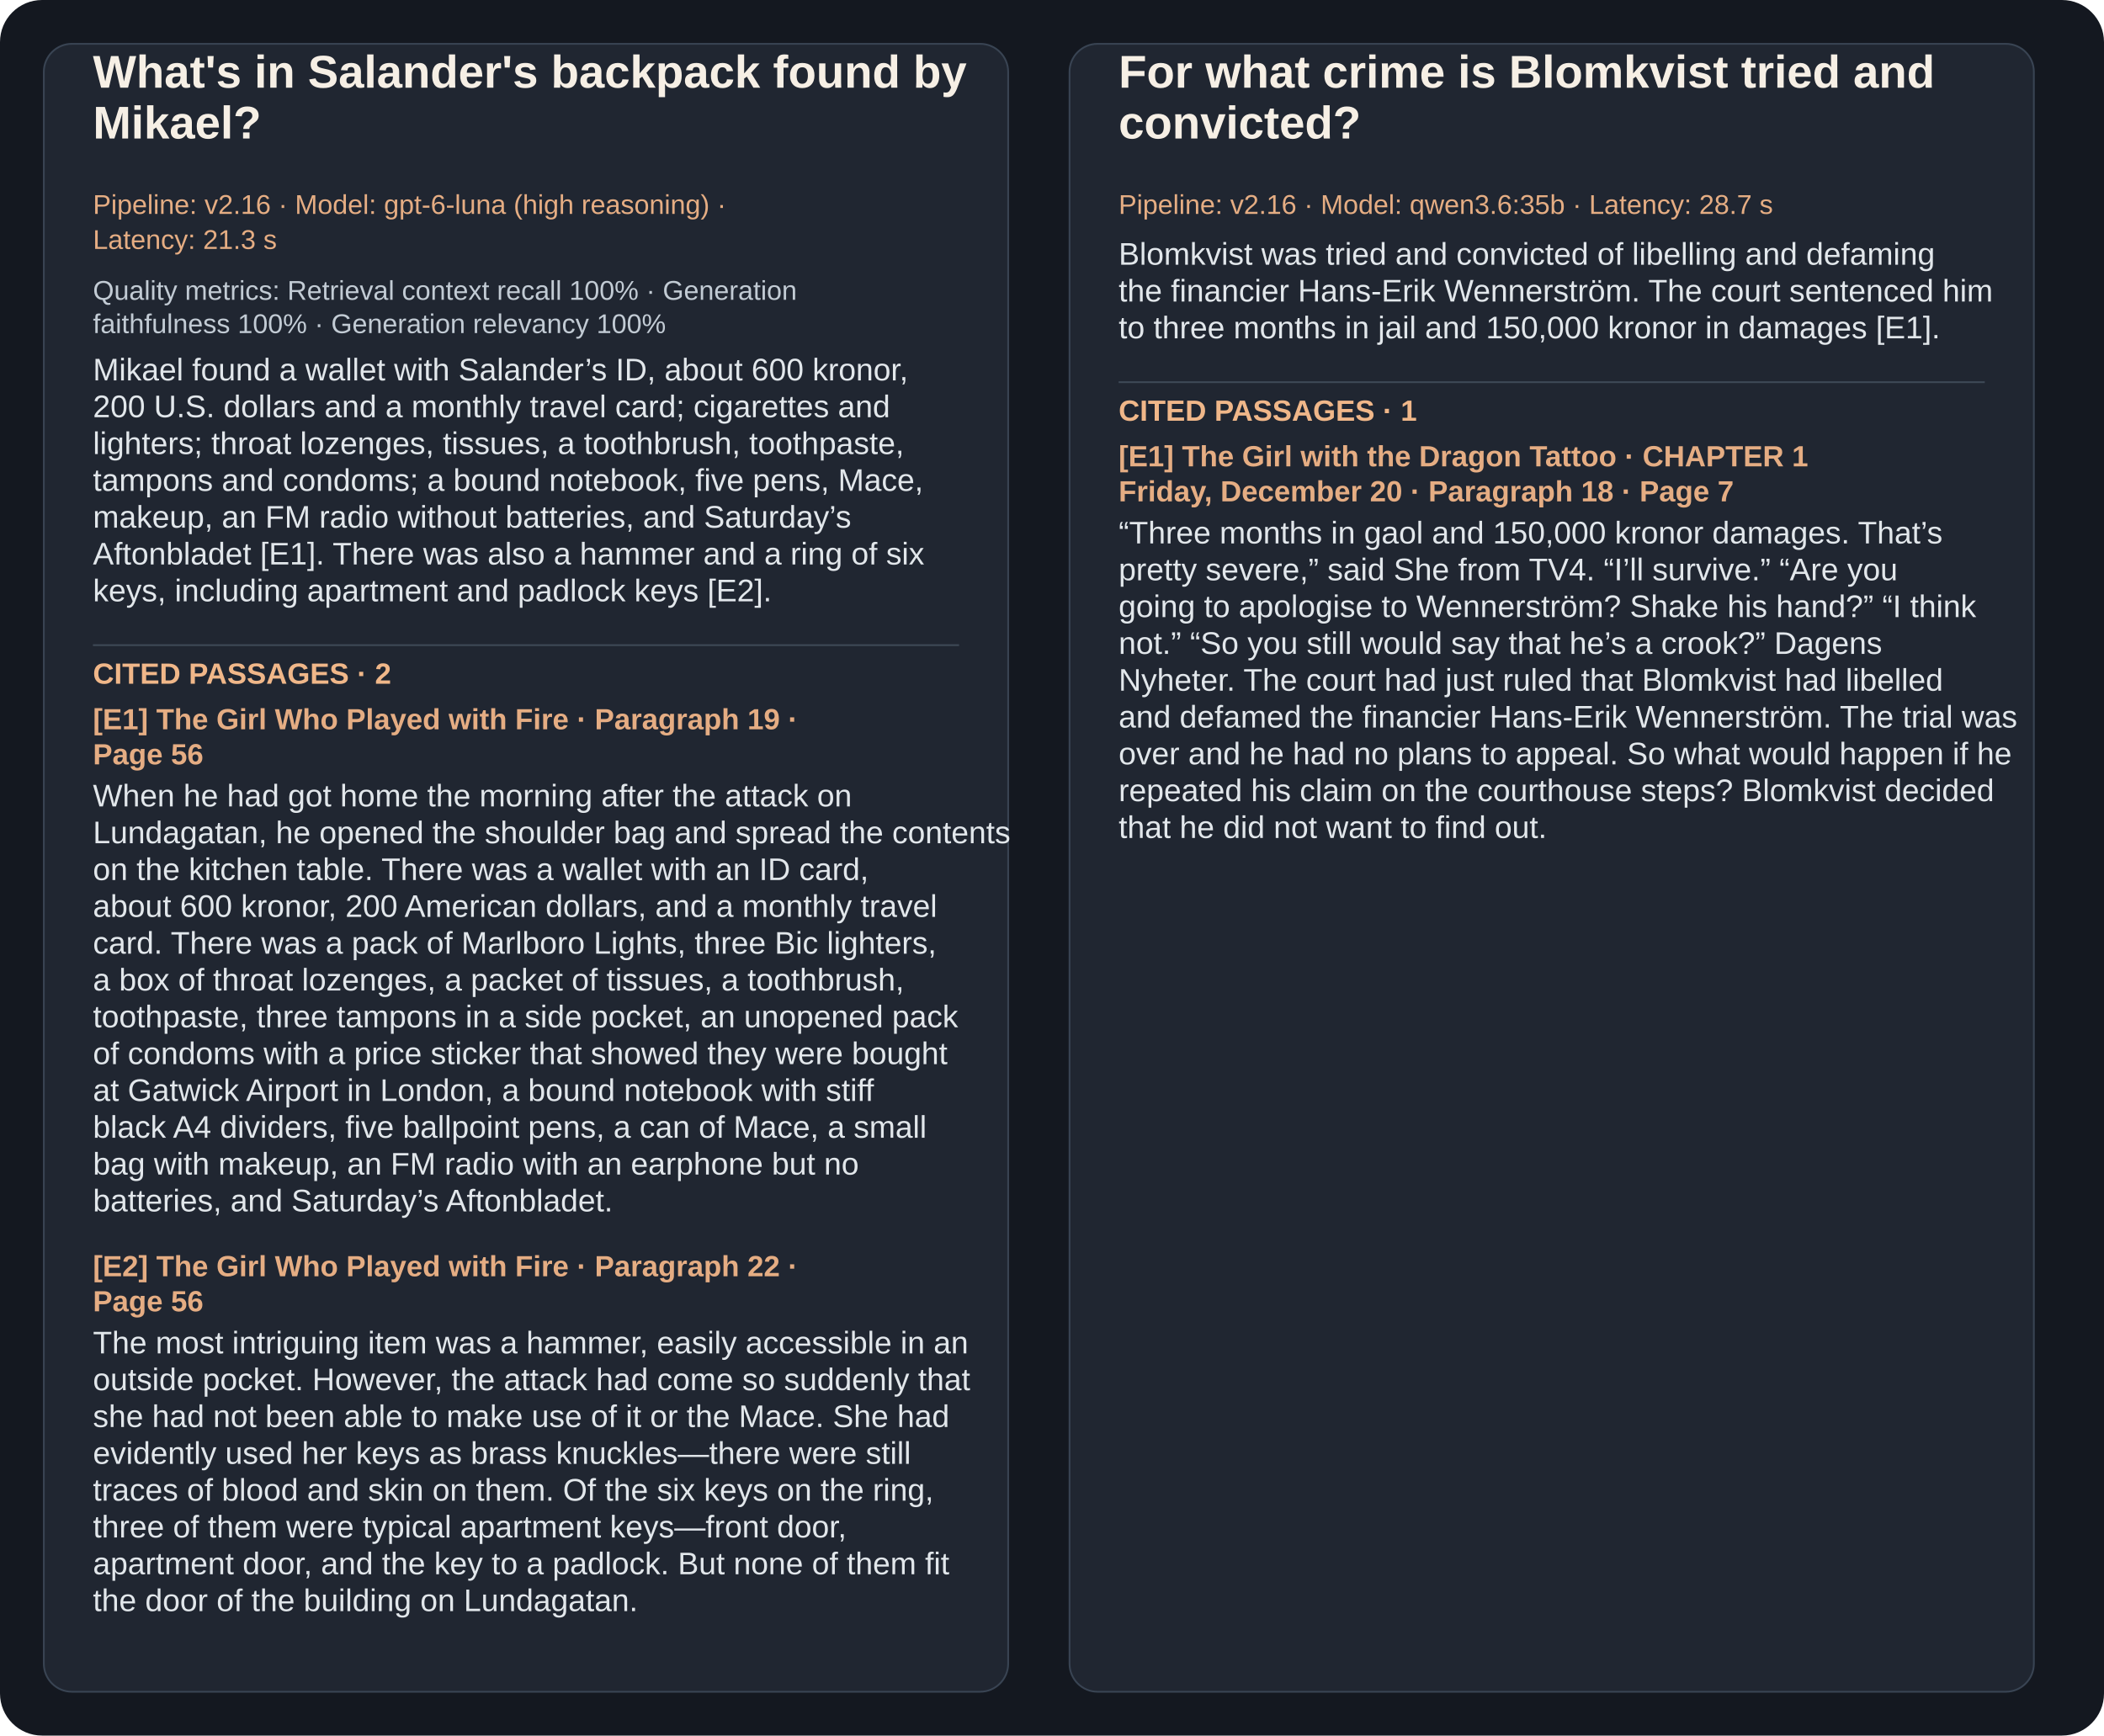
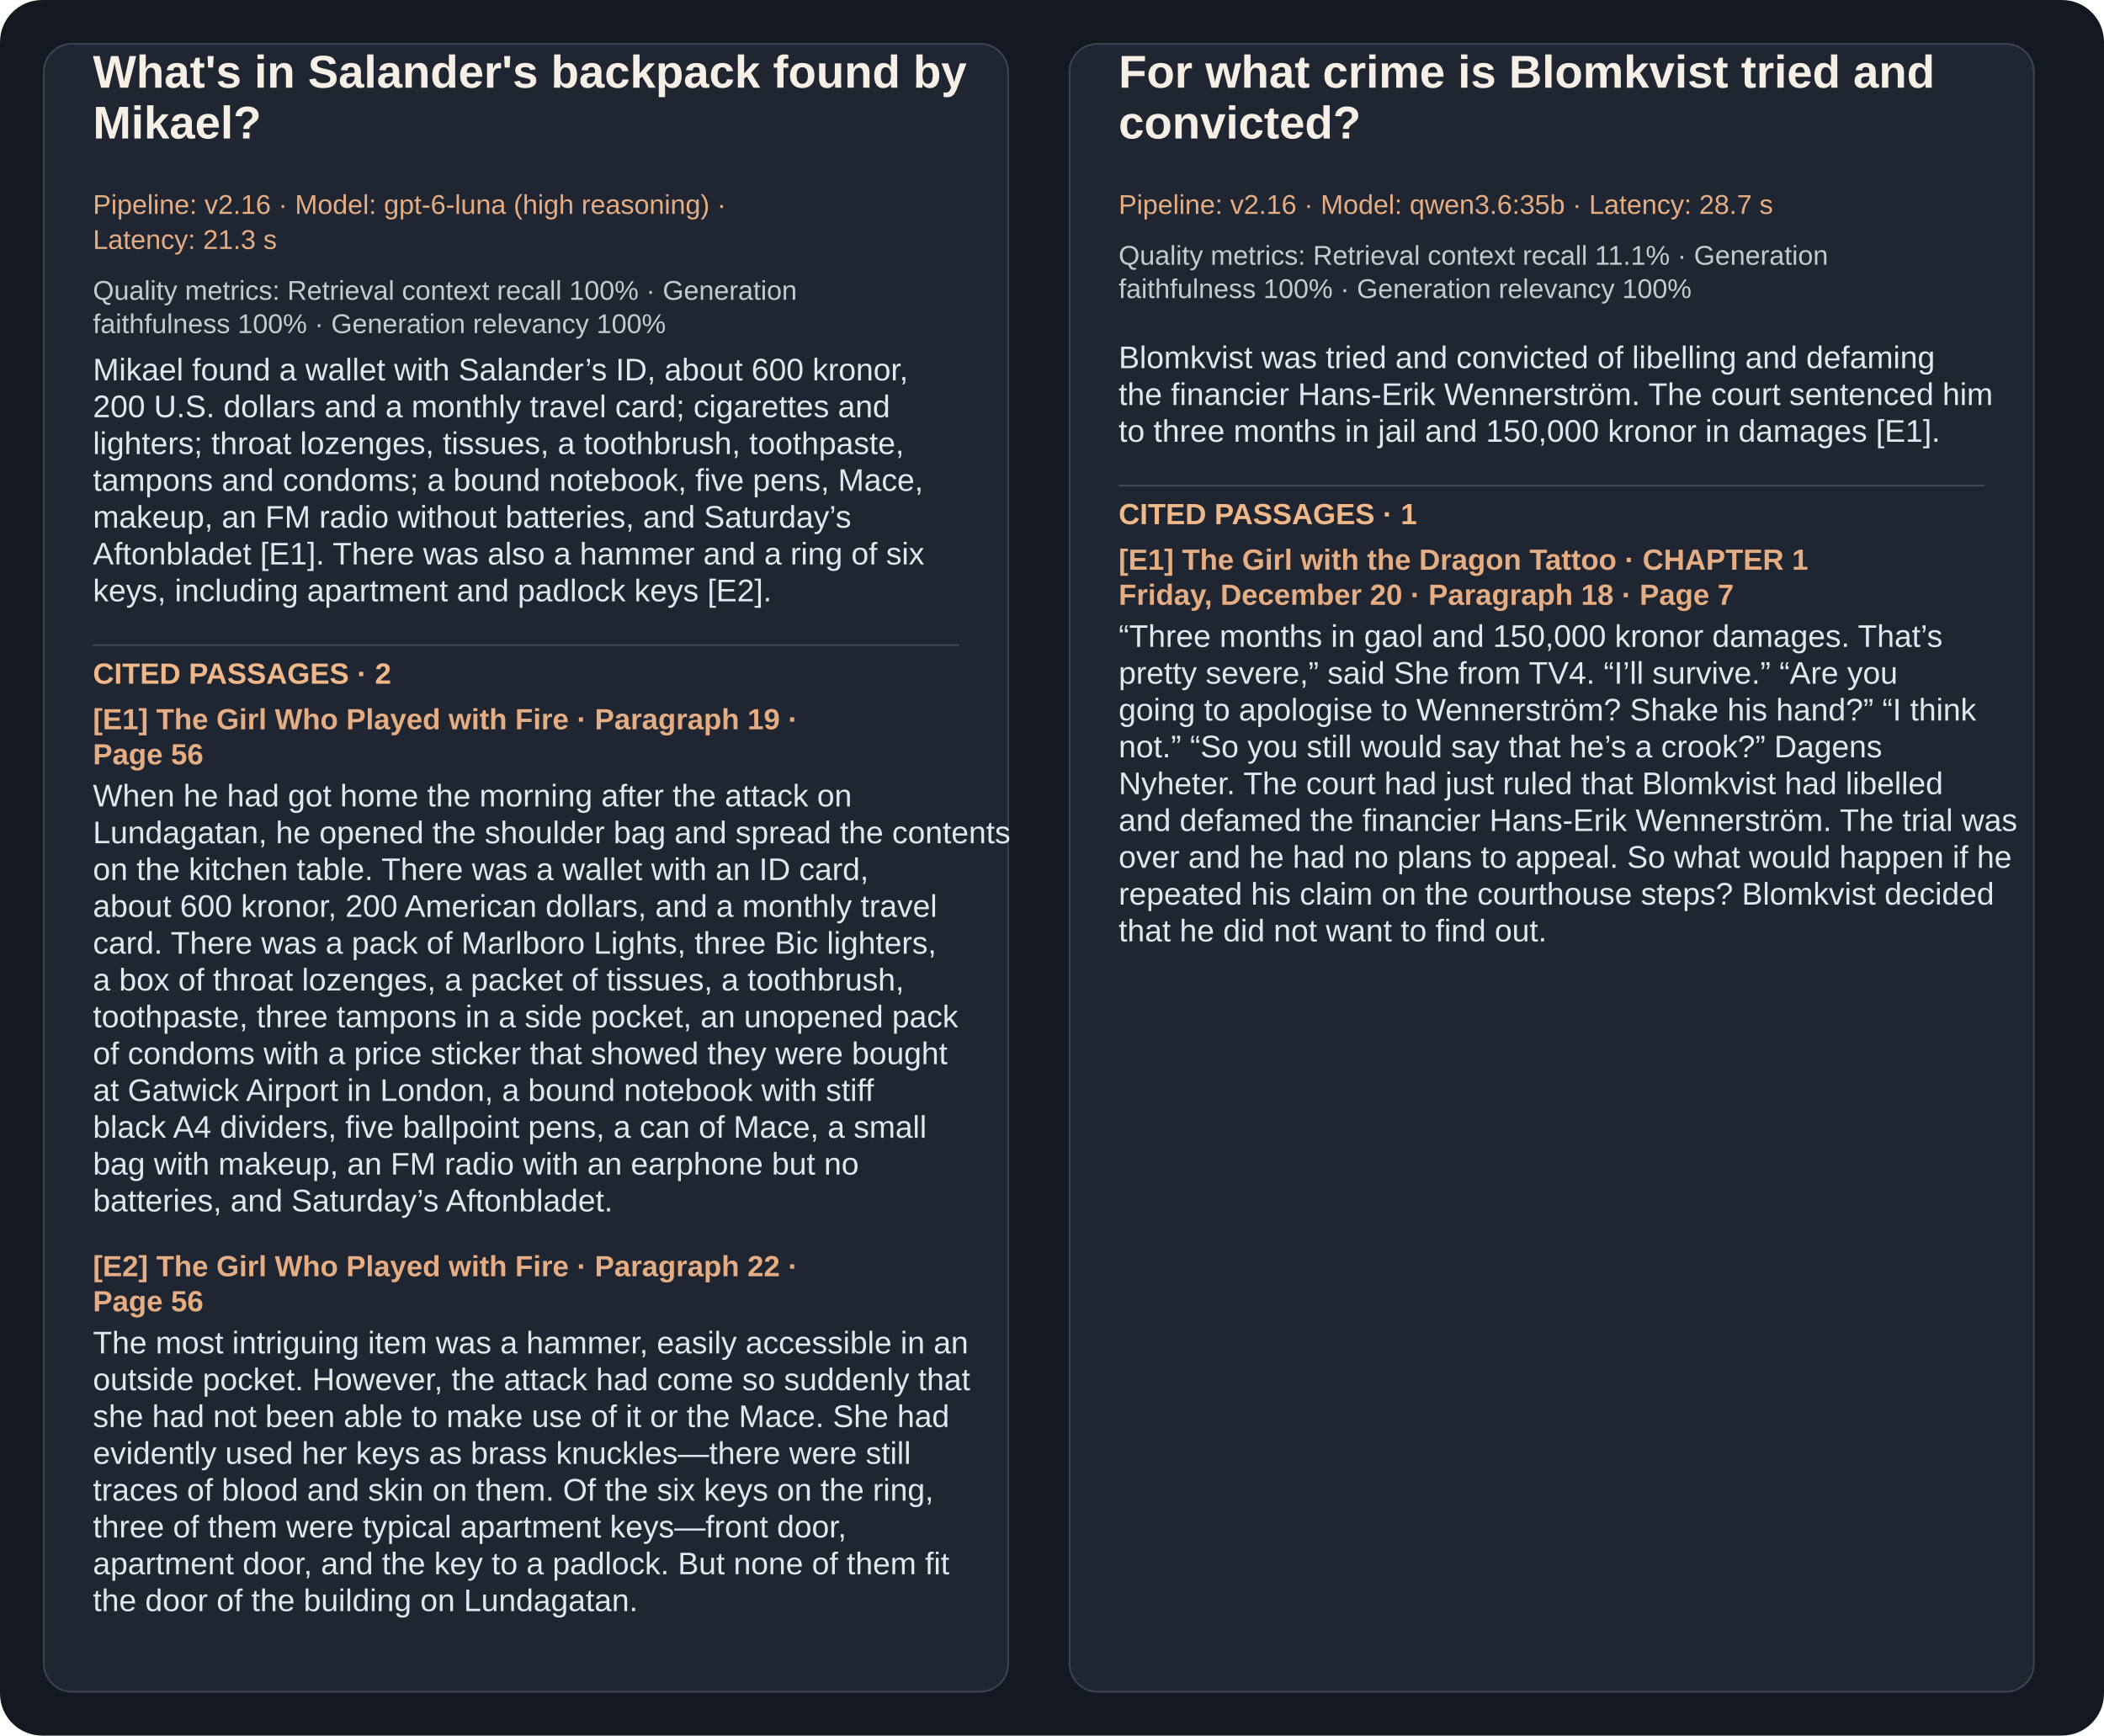
<svg xmlns="http://www.w3.org/2000/svg" width="1200" height="990" viewBox="0 0 1200 990" role="img" aria-labelledby="title desc">
  <rect width="1200" height="990" rx="24" fill="#141820" />
  <rect x="25" y="25" width="550" height="940" rx="16" fill="#202631" stroke="#394453" />
  <text x="53" y="50" font-family="Arial, sans-serif" font-size="26.18" font-weight="bold" fill="#f6efe5">What's in Salander's backpack found by</text>
  <text x="53" y="79" font-family="Arial, sans-serif" font-size="26.18" font-weight="bold" fill="#f6efe5">Mikael?</text>
  <text x="53" y="122" font-family="Arial, sans-serif" font-size="15.47" font-weight="normal" fill="#e5ad83">Pipeline: v2.16 · Model: gpt-6-luna (high reasoning) ·</text>
  <text x="53" y="142" font-family="Arial, sans-serif" font-size="15.47" font-weight="normal" fill="#e5ad83">Latency: 21.3 s</text>
  <text x="53" y="171" font-family="Arial, sans-serif" font-size="15.47" font-weight="normal" fill="#c2cbd4">Quality metrics: Retrieval context recall 100% · Generation</text>
  <text x="53" y="190" font-family="Arial, sans-serif" font-size="15.47" font-weight="normal" fill="#c2cbd4">faithfulness 100% · Generation relevancy 100%</text>
  <text x="53" y="217" font-family="Arial, sans-serif" font-size="17.86" font-weight="normal" fill="#e2e7eb">Mikael found a wallet with Salander’s ID, about 600 kronor,</text>
  <text x="53" y="238" font-family="Arial, sans-serif" font-size="17.86" font-weight="normal" fill="#e2e7eb">200 U.S. dollars and a monthly travel card; cigarettes and</text>
  <text x="53" y="259" font-family="Arial, sans-serif" font-size="17.86" font-weight="normal" fill="#e2e7eb">lighters; throat lozenges, tissues, a toothbrush, toothpaste,</text>
  <text x="53" y="280" font-family="Arial, sans-serif" font-size="17.86" font-weight="normal" fill="#e2e7eb">tampons and condoms; a bound notebook, five pens, Mace,</text>
  <text x="53" y="301" font-family="Arial, sans-serif" font-size="17.86" font-weight="normal" fill="#e2e7eb">makeup, an FM radio without batteries, and Saturday’s</text>
  <text x="53" y="322" font-family="Arial, sans-serif" font-size="17.86" font-weight="normal" fill="#e2e7eb">Aftonbladet [E1]. There was also a hammer and a ring of six</text>
  <text x="53" y="343" font-family="Arial, sans-serif" font-size="17.86" font-weight="normal" fill="#e2e7eb">keys, including apartment and padlock keys [E2].</text>
  <line x1="53" x2="547" y1="368" y2="368" stroke="#3e4956" />
  <text x="53" y="390" font-family="Arial, sans-serif" font-size="16.67" font-weight="bold" fill="#f0b789">CITED PASSAGES · 2</text>
  <text x="53" y="416" font-family="Arial, sans-serif" font-size="16.67" font-weight="bold" fill="#e5ad83">[E1] The Girl Who Played with Fire · Paragraph 19 ·</text>
  <text x="53" y="436" font-family="Arial, sans-serif" font-size="16.67" font-weight="bold" fill="#e5ad83">Page 56</text>
  <text x="53" y="460" font-family="Arial, sans-serif" font-size="17.86" font-weight="normal" fill="#e2e7eb">When he had got home the morning after the attack on</text>
  <text x="53" y="481" font-family="Arial, sans-serif" font-size="17.86" font-weight="normal" fill="#e2e7eb">Lundagatan, he opened the shoulder bag and spread the contents</text>
  <text x="53" y="502" font-family="Arial, sans-serif" font-size="17.86" font-weight="normal" fill="#e2e7eb">on the kitchen table. There was a wallet with an ID card,</text>
  <text x="53" y="523" font-family="Arial, sans-serif" font-size="17.86" font-weight="normal" fill="#e2e7eb">about 600 kronor, 200 American dollars, and a monthly travel</text>
  <text x="53" y="544" font-family="Arial, sans-serif" font-size="17.86" font-weight="normal" fill="#e2e7eb">card. There was a pack of Marlboro Lights, three Bic lighters,</text>
  <text x="53" y="565" font-family="Arial, sans-serif" font-size="17.86" font-weight="normal" fill="#e2e7eb">a box of throat lozenges, a packet of tissues, a toothbrush,</text>
  <text x="53" y="586" font-family="Arial, sans-serif" font-size="17.86" font-weight="normal" fill="#e2e7eb">toothpaste, three tampons in a side pocket, an unopened pack</text>
  <text x="53" y="607" font-family="Arial, sans-serif" font-size="17.86" font-weight="normal" fill="#e2e7eb">of condoms with a price sticker that showed they were bought</text>
  <text x="53" y="628" font-family="Arial, sans-serif" font-size="17.86" font-weight="normal" fill="#e2e7eb">at Gatwick Airport in London, a bound notebook with stiff</text>
  <text x="53" y="649" font-family="Arial, sans-serif" font-size="17.86" font-weight="normal" fill="#e2e7eb">black A4 dividers, five ballpoint pens, a can of Mace, a small</text>
  <text x="53" y="670" font-family="Arial, sans-serif" font-size="17.86" font-weight="normal" fill="#e2e7eb">bag with makeup, an FM radio with an earphone but no</text>
  <text x="53" y="691" font-family="Arial, sans-serif" font-size="17.86" font-weight="normal" fill="#e2e7eb">batteries, and Saturday’s Aftonbladet.</text>
  <text x="53" y="728" font-family="Arial, sans-serif" font-size="16.67" font-weight="bold" fill="#e5ad83">[E2] The Girl Who Played with Fire · Paragraph 22 ·</text>
  <text x="53" y="748" font-family="Arial, sans-serif" font-size="16.67" font-weight="bold" fill="#e5ad83">Page 56</text>
  <text x="53" y="772" font-family="Arial, sans-serif" font-size="17.86" font-weight="normal" fill="#e2e7eb">The most intriguing item was a hammer, easily accessible in an</text>
  <text x="53" y="793" font-family="Arial, sans-serif" font-size="17.86" font-weight="normal" fill="#e2e7eb">outside pocket. However, the attack had come so suddenly that</text>
  <text x="53" y="814" font-family="Arial, sans-serif" font-size="17.86" font-weight="normal" fill="#e2e7eb">she had not been able to make use of it or the Mace. She had</text>
  <text x="53" y="835" font-family="Arial, sans-serif" font-size="17.86" font-weight="normal" fill="#e2e7eb">evidently used her keys as brass knuckles—there were still</text>
  <text x="53" y="856" font-family="Arial, sans-serif" font-size="17.86" font-weight="normal" fill="#e2e7eb">traces of blood and skin on them. Of the six keys on the ring,</text>
  <text x="53" y="877" font-family="Arial, sans-serif" font-size="17.86" font-weight="normal" fill="#e2e7eb">three of them were typical apartment keys—front door,</text>
  <text x="53" y="898" font-family="Arial, sans-serif" font-size="17.86" font-weight="normal" fill="#e2e7eb">apartment door, and the key to a padlock. But none of them fit</text>
  <text x="53" y="919" font-family="Arial, sans-serif" font-size="17.86" font-weight="normal" fill="#e2e7eb">the door of the building on Lundagatan.</text>
  <rect x="610" y="25" width="550" height="940" rx="16" fill="#202631" stroke="#394453" />
  <text x="638" y="50" font-family="Arial, sans-serif" font-size="26.18" font-weight="bold" fill="#f6efe5">For what crime is Blomkvist tried and</text>
  <text x="638" y="79" font-family="Arial, sans-serif" font-size="26.18" font-weight="bold" fill="#f6efe5">convicted?</text>
  <text x="638" y="122" font-family="Arial, sans-serif" font-size="15.47" font-weight="normal" fill="#e5ad83">Pipeline: v2.16 · Model: qwen3.6:35b · Latency: 28.7 s</text>
-   <text x="638" y="151" font-family="Arial, sans-serif" font-size="17.86" font-weight="normal" fill="#e2e7eb">Blomkvist was tried and convicted of libelling and defaming</text>
-   <text x="638" y="172" font-family="Arial, sans-serif" font-size="17.86" font-weight="normal" fill="#e2e7eb">the financier Hans-Erik Wennerström. The court sentenced him</text>
-   <text x="638" y="193" font-family="Arial, sans-serif" font-size="17.86" font-weight="normal" fill="#e2e7eb">to three months in jail and 150,000 kronor in damages [E1].</text>
-   <line x1="638" x2="1132" y1="218" y2="218" stroke="#3e4956" />
-   <text x="638" y="240" font-family="Arial, sans-serif" font-size="16.67" font-weight="bold" fill="#f0b789">CITED PASSAGES · 1</text>
-   <text x="638" y="266" font-family="Arial, sans-serif" font-size="16.67" font-weight="bold" fill="#e5ad83">[E1] The Girl with the Dragon Tattoo · CHAPTER 1</text>
-   <text x="638" y="286" font-family="Arial, sans-serif" font-size="16.67" font-weight="bold" fill="#e5ad83">Friday, December 20 · Paragraph 18 · Page 7</text>
-   <text x="638" y="310" font-family="Arial, sans-serif" font-size="17.86" font-weight="normal" fill="#e2e7eb">“Three months in gaol and 150,000 kronor damages. That’s</text>
-   <text x="638" y="331" font-family="Arial, sans-serif" font-size="17.86" font-weight="normal" fill="#e2e7eb">pretty severe,” said She from TV4. “I’ll survive.” “Are you</text>
-   <text x="638" y="352" font-family="Arial, sans-serif" font-size="17.86" font-weight="normal" fill="#e2e7eb">going to apologise to Wennerström? Shake his hand?” “I think</text>
-   <text x="638" y="373" font-family="Arial, sans-serif" font-size="17.86" font-weight="normal" fill="#e2e7eb">not.” “So you still would say that he’s a crook?” Dagens</text>
-   <text x="638" y="394" font-family="Arial, sans-serif" font-size="17.86" font-weight="normal" fill="#e2e7eb">Nyheter. The court had just ruled that Blomkvist had libelled</text>
-   <text x="638" y="415" font-family="Arial, sans-serif" font-size="17.86" font-weight="normal" fill="#e2e7eb">and defamed the financier Hans-Erik Wennerström. The trial was</text>
-   <text x="638" y="436" font-family="Arial, sans-serif" font-size="17.86" font-weight="normal" fill="#e2e7eb">over and he had no plans to appeal. So what would happen if he</text>
-   <text x="638" y="457" font-family="Arial, sans-serif" font-size="17.86" font-weight="normal" fill="#e2e7eb">repeated his claim on the courthouse steps? Blomkvist decided</text>
-   <text x="638" y="478" font-family="Arial, sans-serif" font-size="17.86" font-weight="normal" fill="#e2e7eb">that he did not want to find out.</text>
+   <text x="638" y="151" font-family="Arial, sans-serif" font-size="15.47" font-weight="normal" fill="#c2cbd4">Quality metrics: Retrieval context recall 11.1% · Generation</text>
+   <text x="638" y="170" font-family="Arial, sans-serif" font-size="15.47" font-weight="normal" fill="#c2cbd4">faithfulness 100% · Generation relevancy 100%</text>
+   <text x="638" y="210" font-family="Arial, sans-serif" font-size="17.86" font-weight="normal" fill="#e2e7eb">Blomkvist was tried and convicted of libelling and defaming</text>
+   <text x="638" y="231" font-family="Arial, sans-serif" font-size="17.86" font-weight="normal" fill="#e2e7eb">the financier Hans-Erik Wennerström. The court sentenced him</text>
+   <text x="638" y="252" font-family="Arial, sans-serif" font-size="17.86" font-weight="normal" fill="#e2e7eb">to three months in jail and 150,000 kronor in damages [E1].</text>
+   <line x1="638" x2="1132" y1="277" y2="277" stroke="#3e4956" />
+   <text x="638" y="299" font-family="Arial, sans-serif" font-size="16.67" font-weight="bold" fill="#f0b789">CITED PASSAGES · 1</text>
+   <text x="638" y="325" font-family="Arial, sans-serif" font-size="16.67" font-weight="bold" fill="#e5ad83">[E1] The Girl with the Dragon Tattoo · CHAPTER 1</text>
+   <text x="638" y="345" font-family="Arial, sans-serif" font-size="16.67" font-weight="bold" fill="#e5ad83">Friday, December 20 · Paragraph 18 · Page 7</text>
+   <text x="638" y="369" font-family="Arial, sans-serif" font-size="17.86" font-weight="normal" fill="#e2e7eb">“Three months in gaol and 150,000 kronor damages. That’s</text>
+   <text x="638" y="390" font-family="Arial, sans-serif" font-size="17.86" font-weight="normal" fill="#e2e7eb">pretty severe,” said She from TV4. “I’ll survive.” “Are you</text>
+   <text x="638" y="411" font-family="Arial, sans-serif" font-size="17.86" font-weight="normal" fill="#e2e7eb">going to apologise to Wennerström? Shake his hand?” “I think</text>
+   <text x="638" y="432" font-family="Arial, sans-serif" font-size="17.86" font-weight="normal" fill="#e2e7eb">not.” “So you still would say that he’s a crook?” Dagens</text>
+   <text x="638" y="453" font-family="Arial, sans-serif" font-size="17.86" font-weight="normal" fill="#e2e7eb">Nyheter. The court had just ruled that Blomkvist had libelled</text>
+   <text x="638" y="474" font-family="Arial, sans-serif" font-size="17.86" font-weight="normal" fill="#e2e7eb">and defamed the financier Hans-Erik Wennerström. The trial was</text>
+   <text x="638" y="495" font-family="Arial, sans-serif" font-size="17.86" font-weight="normal" fill="#e2e7eb">over and he had no plans to appeal. So what would happen if he</text>
+   <text x="638" y="516" font-family="Arial, sans-serif" font-size="17.86" font-weight="normal" fill="#e2e7eb">repeated his claim on the courthouse steps? Blomkvist decided</text>
+   <text x="638" y="537" font-family="Arial, sans-serif" font-size="17.86" font-weight="normal" fill="#e2e7eb">that he did not want to find out.</text>
</svg>
